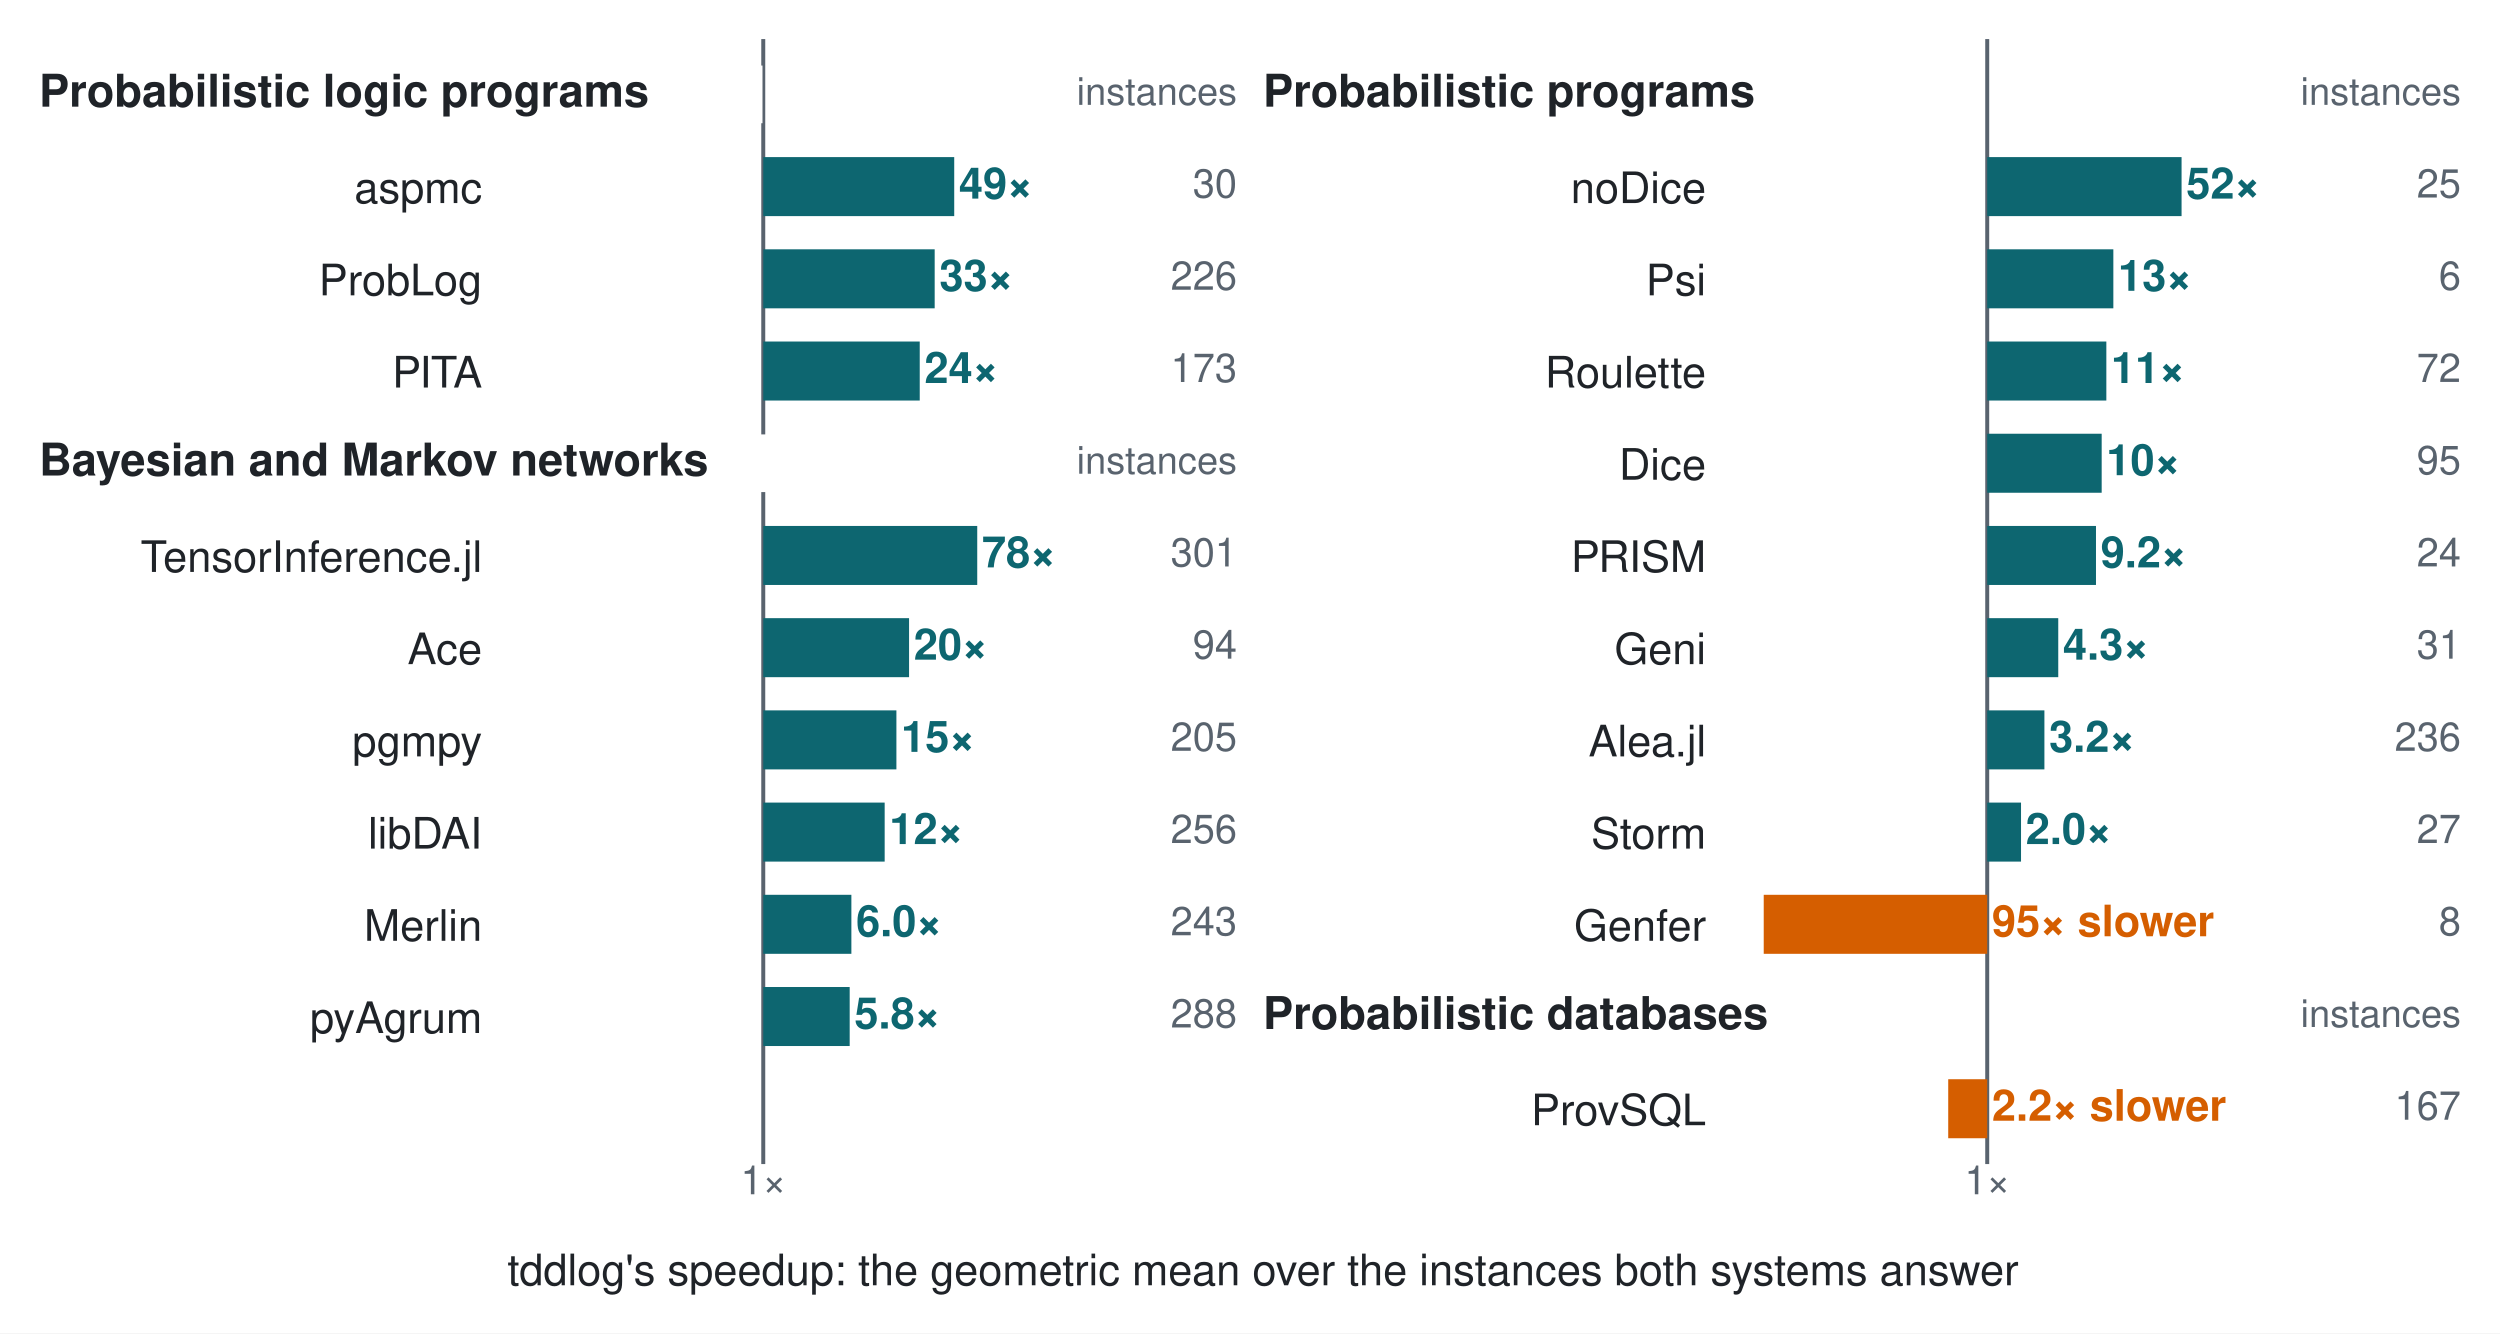
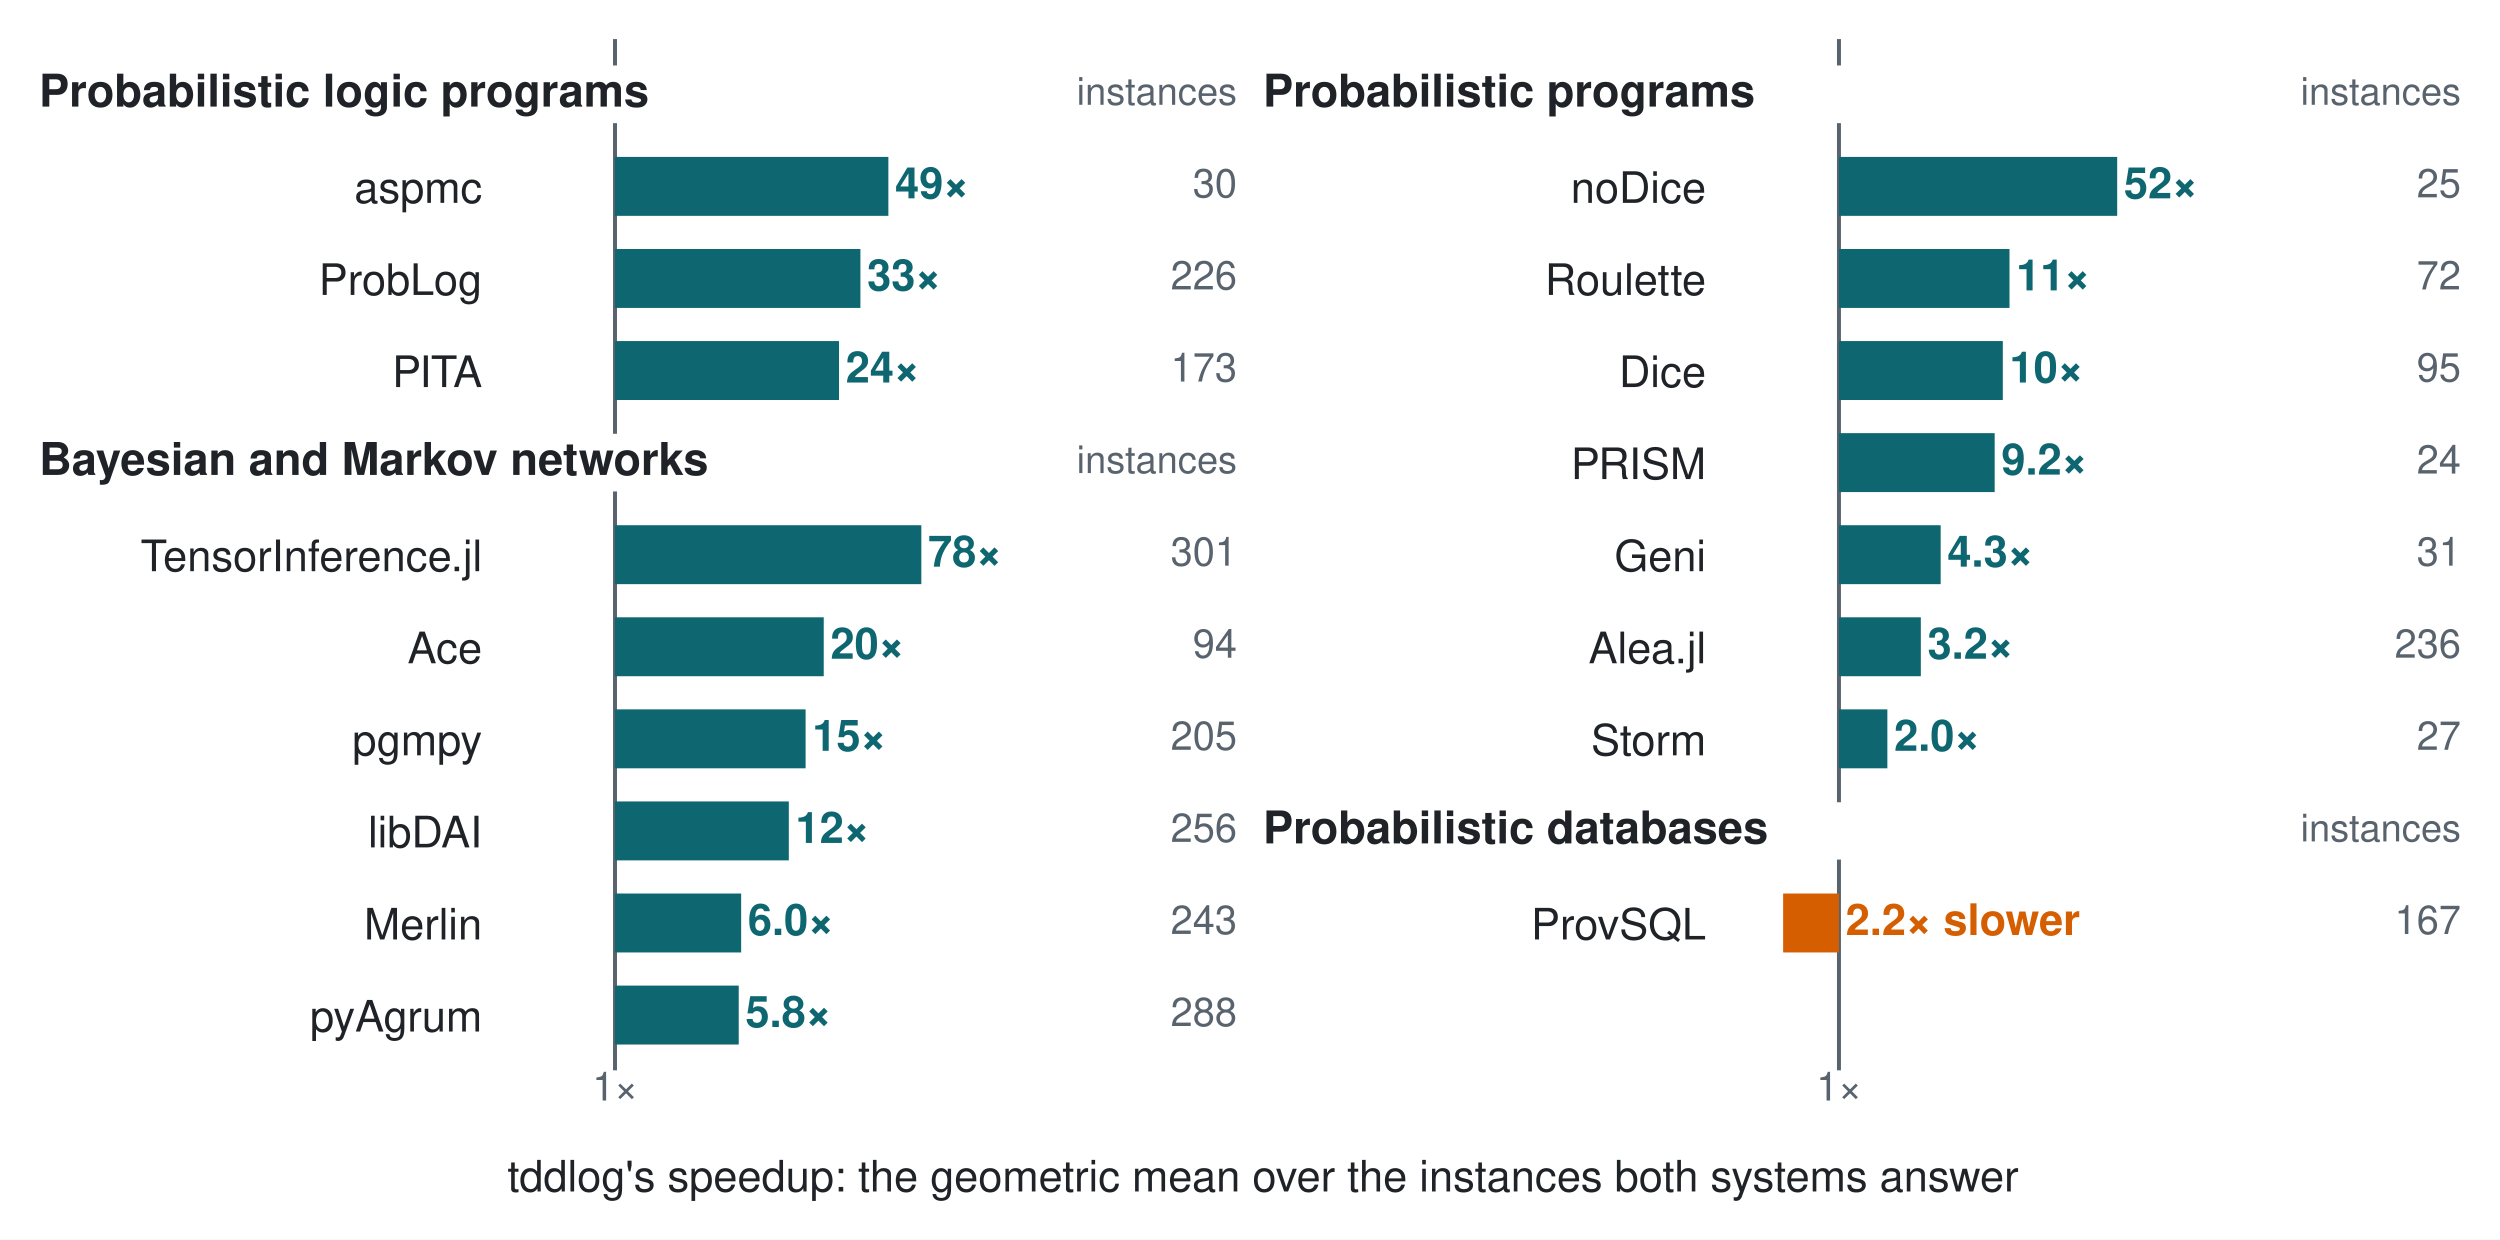
- <svg xmlns="http://www.w3.org/2000/svg" width="691.2pt" height="368.64pt" viewBox="0 0 691.2 368.64" version="1.1">
+ <svg xmlns="http://www.w3.org/2000/svg" width="691.2pt" height="342.72pt" viewBox="0 0 691.2 342.72" version="1.1">
  <defs>
    <style type="text/css">*{stroke-linejoin: round; stroke-linecap: butt}</style>
  </defs>
  <g id="figure_1">
    <g id="patch_1">
-       <path d="M -0 368.64  L 691.2 368.64  L 691.2 0  L -0 0  z " style="fill: #ffffff" />
+       <path d="M -0 342.72  L 691.2 342.72  L 691.2 0  L -0 0  z " style="fill: #ffffff" />
    </g>
    <g id="axes_1">
      <g id="patch_2">
-         <path d="M 136.8 321.84  L 306 321.84  L 306 10.8  L 136.8 10.8  z " style="fill: #ffffff" />
+         <path d="M 136.8 295.92  L 306 295.92  L 306 10.8  L 136.8 10.8  z " style="fill: #ffffff" />
      </g>
      <g id="matplotlib.axis_1" />
      <g id="matplotlib.axis_2">
        <g id="ytick_1">
          <g id="line2d_1" />
          <g id="text_1">
-             <text style="fill: #1f2328; font: 12px -apple-system, BlinkMacSystemFont, 'Segoe UI', Helvetica, Arial, sans-serif; text-anchor: end" x="133.3" y="56.151" transform="rotate(-0, 133.3, 56.15119)">aspmc</text>
+             <text style="fill: #1f2328; font: 12px -apple-system, BlinkMacSystemFont, 'Segoe UI', Helvetica, Arial, sans-serif; text-anchor: end" x="133.3" y="56.09" transform="rotate(-0, 133.3, 56.09049)">aspmc</text>
          </g>
        </g>
        <g id="ytick_2">
          <g id="line2d_2" />
          <g id="text_2">
-             <text style="fill: #1f2328; font: 12px -apple-system, BlinkMacSystemFont, 'Segoe UI', Helvetica, Arial, sans-serif; text-anchor: end" x="133.3" y="81.646" transform="rotate(-0, 133.3, 81.64628)">ProbLog</text>
+             <text style="fill: #1f2328; font: 12px -apple-system, BlinkMacSystemFont, 'Segoe UI', Helvetica, Arial, sans-serif; text-anchor: end" x="133.3" y="81.548" transform="rotate(-0, 133.3, 81.54763)">ProbLog</text>
          </g>
        </g>
        <g id="ytick_3">
          <g id="line2d_3" />
          <g id="text_3">
-             <text style="fill: #1f2328; font: 12px -apple-system, BlinkMacSystemFont, 'Segoe UI', Helvetica, Arial, sans-serif; text-anchor: end" x="133.3" y="107.141" transform="rotate(-0, 133.3, 107.1414)">PITA</text>
+             <text style="fill: #1f2328; font: 12px -apple-system, BlinkMacSystemFont, 'Segoe UI', Helvetica, Arial, sans-serif; text-anchor: end" x="133.3" y="107.005" transform="rotate(-0, 133.3, 107.0048)">PITA</text>
          </g>
        </g>
        <g id="ytick_4">
          <g id="line2d_4" />
          <g id="text_4">
-             <text style="fill: #1f2328; font: 12px -apple-system, BlinkMacSystemFont, 'Segoe UI', Helvetica, Arial, sans-serif; text-anchor: end" x="133.3" y="158.132" transform="rotate(-0, 133.3, 158.1315)">TensorInference.jl</text>
+             <text style="fill: #1f2328; font: 12px -apple-system, BlinkMacSystemFont, 'Segoe UI', Helvetica, Arial, sans-serif; text-anchor: end" x="133.3" y="157.919" transform="rotate(-0, 133.3, 157.9191)">TensorInference.jl</text>
          </g>
        </g>
        <g id="ytick_5">
          <g id="line2d_5" />
          <g id="text_5">
-             <text style="fill: #1f2328; font: 12px -apple-system, BlinkMacSystemFont, 'Segoe UI', Helvetica, Arial, sans-serif; text-anchor: end" x="133.3" y="183.627" transform="rotate(-0, 133.3, 183.6266)">Ace</text>
+             <text style="fill: #1f2328; font: 12px -apple-system, BlinkMacSystemFont, 'Segoe UI', Helvetica, Arial, sans-serif; text-anchor: end" x="133.3" y="183.376" transform="rotate(-0, 133.3, 183.3762)">Ace</text>
          </g>
        </g>
        <g id="ytick_6">
          <g id="line2d_6" />
          <g id="text_6">
-             <text style="fill: #1f2328; font: 12px -apple-system, BlinkMacSystemFont, 'Segoe UI', Helvetica, Arial, sans-serif; text-anchor: end" x="133.3" y="209.122" transform="rotate(-0, 133.3, 209.1217)">pgmpy</text>
+             <text style="fill: #1f2328; font: 12px -apple-system, BlinkMacSystemFont, 'Segoe UI', Helvetica, Arial, sans-serif; text-anchor: end" x="133.3" y="208.833" transform="rotate(-0, 133.3, 208.8333)">pgmpy</text>
          </g>
        </g>
        <g id="ytick_7">
          <g id="line2d_7" />
          <g id="text_7">
-             <text style="fill: #1f2328; font: 12px -apple-system, BlinkMacSystemFont, 'Segoe UI', Helvetica, Arial, sans-serif; text-anchor: end" x="133.3" y="234.617" transform="rotate(-0, 133.3, 234.6168)">libDAI</text>
+             <text style="fill: #1f2328; font: 12px -apple-system, BlinkMacSystemFont, 'Segoe UI', Helvetica, Arial, sans-serif; text-anchor: end" x="133.3" y="234.29" transform="rotate(-0, 133.3, 234.2905)">libDAI</text>
          </g>
        </g>
        <g id="ytick_8">
          <g id="line2d_8" />
          <g id="text_8">
-             <text style="fill: #1f2328; font: 12px -apple-system, BlinkMacSystemFont, 'Segoe UI', Helvetica, Arial, sans-serif; text-anchor: end" x="133.3" y="260.112" transform="rotate(-0, 133.3, 260.1118)">Merlin</text>
+             <text style="fill: #1f2328; font: 12px -apple-system, BlinkMacSystemFont, 'Segoe UI', Helvetica, Arial, sans-serif; text-anchor: end" x="133.3" y="259.748" transform="rotate(-0, 133.3, 259.7476)">Merlin</text>
          </g>
        </g>
        <g id="ytick_9">
          <g id="line2d_9" />
          <g id="text_9">
-             <text style="fill: #1f2328; font: 12px -apple-system, BlinkMacSystemFont, 'Segoe UI', Helvetica, Arial, sans-serif; text-anchor: end" x="133.3" y="285.607" transform="rotate(-0, 133.3, 285.6069)">pyAgrum</text>
+             <text style="fill: #1f2328; font: 12px -apple-system, BlinkMacSystemFont, 'Segoe UI', Helvetica, Arial, sans-serif; text-anchor: end" x="133.3" y="285.205" transform="rotate(-0, 133.3, 285.2048)">pyAgrum</text>
          </g>
        </g>
      </g>
      <g id="line2d_10">
-         <path d="M 211.026 321.84  L 211.026 10.8  " clip-path="url(#p589ade91d3)" style="fill: none; stroke: #59636e; stroke-width: 1.1; stroke-linecap: square" />
+         <path d="M 170.035 295.92  L 170.035 10.8  " clip-path="url(#p94f32d01e8)" style="fill: none; stroke: #59636e; stroke-width: 1.1; stroke-linecap: square" />
      </g>
      <g id="text_10">
-         <text style="fill: #59636e; font: 10.5px -apple-system, BlinkMacSystemFont, 'Segoe UI', Helvetica, Arial, sans-serif; text-anchor: end" x="342" y="28.994" transform="rotate(-0, 342, 28.99439)">instances</text>
+         <text style="fill: #59636e; font: 10.5px -apple-system, BlinkMacSystemFont, 'Segoe UI', Helvetica, Arial, sans-serif; text-anchor: end" x="342" y="28.972" transform="rotate(-0, 342, 28.97163)">instances</text>
      </g>
      <g id="patch_3">
-         <path d="M 211.026 59.751  L 263.822 59.751  L 263.822 43.434  L 211.026 43.434  z " clip-path="url(#p589ade91d3)" style="fill: #0d6670" />
+         <path d="M 170.035 59.678  L 245.618 59.678  L 245.618 43.385  L 170.035 43.385  z " clip-path="url(#p94f32d01e8)" style="fill: #0d6670" />
      </g>
      <g id="text_11">
-         <text style="fill: #59636e; font: 11px -apple-system, BlinkMacSystemFont, 'Segoe UI', Helvetica, Arial, sans-serif; text-anchor: end" x="342" y="54.627" transform="rotate(-0, 342, 54.62744)">30</text>
+         <text style="fill: #59636e; font: 11px -apple-system, BlinkMacSystemFont, 'Segoe UI', Helvetica, Arial, sans-serif; text-anchor: end" x="342" y="54.567" transform="rotate(-0, 342, 54.56674)">30</text>
      </g>
      <g id="patch_4">
-         <path d="M 211.026 85.246  L 258.42 85.246  L 258.42 68.929  L 211.026 68.929  z " clip-path="url(#p589ade91d3)" style="fill: #0d6670" />
+         <path d="M 170.035 85.135  L 237.885 85.135  L 237.885 68.842  L 170.035 68.842  z " clip-path="url(#p94f32d01e8)" style="fill: #0d6670" />
      </g>
      <g id="text_12">
-         <text style="fill: #59636e; font: 11px -apple-system, BlinkMacSystemFont, 'Segoe UI', Helvetica, Arial, sans-serif; text-anchor: end" x="342" y="80.123" transform="rotate(-0, 342, 80.12253)">226</text>
+         <text style="fill: #59636e; font: 11px -apple-system, BlinkMacSystemFont, 'Segoe UI', Helvetica, Arial, sans-serif; text-anchor: end" x="342" y="80.024" transform="rotate(-0, 342, 80.02388)">226</text>
      </g>
      <g id="patch_5">
-         <path d="M 211.026 110.741  L 254.288 110.741  L 254.288 94.424  L 211.026 94.424  z " clip-path="url(#p589ade91d3)" style="fill: #0d6670" />
+         <path d="M 170.035 110.592  L 231.969 110.592  L 231.969 94.299  L 170.035 94.299  z " clip-path="url(#p94f32d01e8)" style="fill: #0d6670" />
      </g>
      <g id="text_13">
-         <text style="fill: #59636e; font: 11px -apple-system, BlinkMacSystemFont, 'Segoe UI', Helvetica, Arial, sans-serif; text-anchor: end" x="342" y="105.618" transform="rotate(-0, 342, 105.6176)">173</text>
+         <text style="fill: #59636e; font: 11px -apple-system, BlinkMacSystemFont, 'Segoe UI', Helvetica, Arial, sans-serif; text-anchor: end" x="342" y="105.481" transform="rotate(-0, 342, 105.481)">173</text>
      </g>
      <g id="text_14">
-         <text style="fill: #59636e; font: 10.5px -apple-system, BlinkMacSystemFont, 'Segoe UI', Helvetica, Arial, sans-serif; text-anchor: end" x="342" y="130.975" transform="rotate(-0, 342, 130.9747)">instances</text>
+         <text style="fill: #59636e; font: 10.5px -apple-system, BlinkMacSystemFont, 'Segoe UI', Helvetica, Arial, sans-serif; text-anchor: end" x="342" y="130.8" transform="rotate(-0, 342, 130.8002)">instances</text>
      </g>
      <g id="patch_6">
-         <path d="M 211.026 161.731  L 270.186 161.731  L 270.186 145.414  L 211.026 145.414  z " clip-path="url(#p589ade91d3)" style="fill: #0d6670" />
+         <path d="M 170.035 161.506  L 254.729 161.506  L 254.729 145.214  L 170.035 145.214  z " clip-path="url(#p94f32d01e8)" style="fill: #0d6670" />
      </g>
      <g id="text_15">
-         <text style="fill: #59636e; font: 11px -apple-system, BlinkMacSystemFont, 'Segoe UI', Helvetica, Arial, sans-serif; text-anchor: end" x="342" y="156.608" transform="rotate(-0, 342, 156.6078)">301</text>
+         <text style="fill: #59636e; font: 11px -apple-system, BlinkMacSystemFont, 'Segoe UI', Helvetica, Arial, sans-serif; text-anchor: end" x="342" y="156.395" transform="rotate(-0, 342, 156.3953)">301</text>
      </g>
      <g id="patch_7">
-         <path d="M 211.026 187.226  L 251.339 187.226  L 251.339 170.909  L 211.026 170.909  z " clip-path="url(#p589ade91d3)" style="fill: #0d6670" />
+         <path d="M 170.035 186.963  L 227.747 186.963  L 227.747 170.671  L 170.035 170.671  z " clip-path="url(#p94f32d01e8)" style="fill: #0d6670" />
      </g>
      <g id="text_16">
-         <text style="fill: #59636e; font: 11px -apple-system, BlinkMacSystemFont, 'Segoe UI', Helvetica, Arial, sans-serif; text-anchor: end" x="342" y="182.103" transform="rotate(-0, 342, 182.1029)">94</text>
+         <text style="fill: #59636e; font: 11px -apple-system, BlinkMacSystemFont, 'Segoe UI', Helvetica, Arial, sans-serif; text-anchor: end" x="342" y="181.852" transform="rotate(-0, 342, 181.8525)">94</text>
      </g>
      <g id="patch_8">
-         <path d="M 211.026 212.721  L 247.837 212.721  L 247.837 196.404  L 211.026 196.404  z " clip-path="url(#p589ade91d3)" style="fill: #0d6670" />
+         <path d="M 170.035 212.421  L 222.734 212.421  L 222.734 196.128  L 170.035 196.128  z " clip-path="url(#p94f32d01e8)" style="fill: #0d6670" />
      </g>
      <g id="text_17">
-         <text style="fill: #59636e; font: 11px -apple-system, BlinkMacSystemFont, 'Segoe UI', Helvetica, Arial, sans-serif; text-anchor: end" x="342" y="207.598" transform="rotate(-0, 342, 207.5979)">205</text>
+         <text style="fill: #59636e; font: 11px -apple-system, BlinkMacSystemFont, 'Segoe UI', Helvetica, Arial, sans-serif; text-anchor: end" x="342" y="207.31" transform="rotate(-0, 342, 207.3096)">205</text>
      </g>
      <g id="patch_9">
-         <path d="M 211.026 238.216  L 244.593 238.216  L 244.593 221.899  L 211.026 221.899  z " clip-path="url(#p589ade91d3)" style="fill: #0d6670" />
+         <path d="M 170.035 237.878  L 218.09 237.878  L 218.09 221.585  L 170.035 221.585  z " clip-path="url(#p94f32d01e8)" style="fill: #0d6670" />
      </g>
      <g id="text_18">
-         <text style="fill: #59636e; font: 11px -apple-system, BlinkMacSystemFont, 'Segoe UI', Helvetica, Arial, sans-serif; text-anchor: end" x="342" y="233.093" transform="rotate(-0, 342, 233.093)">256</text>
+         <text style="fill: #59636e; font: 11px -apple-system, BlinkMacSystemFont, 'Segoe UI', Helvetica, Arial, sans-serif; text-anchor: end" x="342" y="232.767" transform="rotate(-0, 342, 232.7667)">256</text>
      </g>
      <g id="patch_10">
-         <path d="M 211.026 263.711  L 235.389 263.711  L 235.389 247.394  L 211.026 247.394  z " clip-path="url(#p589ade91d3)" style="fill: #0d6670" />
+         <path d="M 170.035 263.335  L 204.914 263.335  L 204.914 247.042  L 170.035 247.042  z " clip-path="url(#p94f32d01e8)" style="fill: #0d6670" />
      </g>
      <g id="text_19">
-         <text style="fill: #59636e; font: 11px -apple-system, BlinkMacSystemFont, 'Segoe UI', Helvetica, Arial, sans-serif; text-anchor: end" x="342" y="258.588" transform="rotate(-0, 342, 258.5881)">243</text>
+         <text style="fill: #59636e; font: 11px -apple-system, BlinkMacSystemFont, 'Segoe UI', Helvetica, Arial, sans-serif; text-anchor: end" x="342" y="258.224" transform="rotate(-0, 342, 258.2239)">243</text>
      </g>
      <g id="patch_11">
-         <path d="M 211.026 289.206  L 234.921 289.206  L 234.921 272.889  L 211.026 272.889  z " clip-path="url(#p589ade91d3)" style="fill: #0d6670" />
+         <path d="M 170.035 288.792  L 204.244 288.792  L 204.244 272.499  L 170.035 272.499  z " clip-path="url(#p94f32d01e8)" style="fill: #0d6670" />
      </g>
      <g id="text_20">
-         <text style="fill: #59636e; font: 11px -apple-system, BlinkMacSystemFont, 'Segoe UI', Helvetica, Arial, sans-serif; text-anchor: end" x="342" y="284.083" transform="rotate(-0, 342, 284.0832)">288</text>
+         <text style="fill: #59636e; font: 11px -apple-system, BlinkMacSystemFont, 'Segoe UI', Helvetica, Arial, sans-serif; text-anchor: end" x="342" y="283.681" transform="rotate(-0, 342, 283.681)">288</text>
      </g>
      <g id="text_21">
-         <text style="fill: #59636e; font: 11px -apple-system, BlinkMacSystemFont, 'Segoe UI', Helvetica, Arial, sans-serif; text-anchor: middle" x="211.026" y="330.198" transform="rotate(-0, 211.0257, 330.1983)">1×</text>
+         <text style="fill: #59636e; font: 11px -apple-system, BlinkMacSystemFont, 'Segoe UI', Helvetica, Arial, sans-serif; text-anchor: middle" x="170.035" y="304.278" transform="rotate(-0, 170.0354, 304.2783)">1×</text>
      </g>
      <g id="text_22">
        <g id="patch_12">
-           <path d="M 8.925 34.07  L 210.814 34.07  L 210.814 18.124  L 8.925 18.124  z " style="fill: #ffffff" />
-         </g>
-         <text style="fill: #1f2328; font: 700 12.5px -apple-system, BlinkMacSystemFont, 'Segoe UI', Helvetica, Arial, sans-serif; text-anchor: start" x="10.8" y="29.497" transform="rotate(-0, 10.8, 29.49744)">Probabilistic logic programs</text>
+           <path d="M 8.925 34.047  L 210.814 34.047  L 210.814 18.102  L 8.925 18.102  z " style="fill: #ffffff" />
+         </g>
+         <text style="fill: #1f2328; font: 700 12.5px -apple-system, BlinkMacSystemFont, 'Segoe UI', Helvetica, Arial, sans-serif; text-anchor: start" x="10.8" y="29.475" transform="rotate(-0, 10.8, 29.47468)">Probabilistic logic programs</text>
      </g>
      <g id="text_23">
-         <text style="fill: #0d6670; font: 700 12px -apple-system, BlinkMacSystemFont, 'Segoe UI', Helvetica, Arial, sans-serif; text-anchor: start" x="265.115" y="54.903" transform="rotate(-0, 265.1154, 54.90338)">49×</text>
+         <text style="fill: #0d6670; font: 700 12px -apple-system, BlinkMacSystemFont, 'Segoe UI', Helvetica, Arial, sans-serif; text-anchor: start" x="247.47" y="54.843" transform="rotate(-0, 247.4698, 54.84268)">49×</text>
      </g>
      <g id="text_24">
-         <text style="fill: #0d6670; font: 700 12px -apple-system, BlinkMacSystemFont, 'Segoe UI', Helvetica, Arial, sans-serif; text-anchor: start" x="259.714" y="80.398" transform="rotate(-0, 259.7138, 80.39846)">33×</text>
+         <text style="fill: #0d6670; font: 700 12px -apple-system, BlinkMacSystemFont, 'Segoe UI', Helvetica, Arial, sans-serif; text-anchor: start" x="239.737" y="80.3" transform="rotate(-0, 239.7369, 80.29982)">33×</text>
      </g>
      <g id="text_25">
-         <text style="fill: #0d6670; font: 700 12px -apple-system, BlinkMacSystemFont, 'Segoe UI', Helvetica, Arial, sans-serif; text-anchor: start" x="255.581" y="105.894" transform="rotate(-0, 255.5813, 105.8935)">24×</text>
+         <text style="fill: #0d6670; font: 700 12px -apple-system, BlinkMacSystemFont, 'Segoe UI', Helvetica, Arial, sans-serif; text-anchor: start" x="233.821" y="105.757" transform="rotate(-0, 233.8209, 105.757)">24×</text>
      </g>
      <g id="text_26">
        <g id="patch_13">
-           <path d="M 8.925 136.05  L 232.433 136.05  L 232.433 120.105  L 8.925 120.105  z " style="fill: #ffffff" />
-         </g>
-         <text style="fill: #1f2328; font: 700 12.5px -apple-system, BlinkMacSystemFont, 'Segoe UI', Helvetica, Arial, sans-serif; text-anchor: start" x="10.8" y="131.478" transform="rotate(-0, 10.8, 131.4778)">Bayesian and Markov networks</text>
+           <path d="M 8.925 135.876  L 232.433 135.876  L 232.433 119.93  L 8.925 119.93  z " style="fill: #ffffff" />
+         </g>
+         <text style="fill: #1f2328; font: 700 12.5px -apple-system, BlinkMacSystemFont, 'Segoe UI', Helvetica, Arial, sans-serif; text-anchor: start" x="10.8" y="131.303" transform="rotate(-0, 10.8, 131.3032)">Bayesian and Markov networks</text>
      </g>
      <g id="text_27">
-         <text style="fill: #0d6670; font: 700 12px -apple-system, BlinkMacSystemFont, 'Segoe UI', Helvetica, Arial, sans-serif; text-anchor: start" x="271.479" y="156.884" transform="rotate(-0, 271.4792, 156.8837)">78×</text>
+         <text style="fill: #0d6670; font: 700 12px -apple-system, BlinkMacSystemFont, 'Segoe UI', Helvetica, Arial, sans-serif; text-anchor: start" x="256.58" y="156.671" transform="rotate(-0, 256.5803, 156.6712)">78×</text>
      </g>
      <g id="text_28">
-         <text style="fill: #0d6670; font: 700 12px -apple-system, BlinkMacSystemFont, 'Segoe UI', Helvetica, Arial, sans-serif; text-anchor: start" x="252.632" y="182.379" transform="rotate(-0, 252.6322, 182.3788)">20×</text>
+         <text style="fill: #0d6670; font: 700 12px -apple-system, BlinkMacSystemFont, 'Segoe UI', Helvetica, Arial, sans-serif; text-anchor: start" x="229.599" y="182.128" transform="rotate(-0, 229.599, 182.1284)">20×</text>
      </g>
      <g id="text_29">
-         <text style="fill: #0d6670; font: 700 12px -apple-system, BlinkMacSystemFont, 'Segoe UI', Helvetica, Arial, sans-serif; text-anchor: start" x="249.13" y="207.874" transform="rotate(-0, 249.13, 207.8739)">15×</text>
+         <text style="fill: #0d6670; font: 700 12px -apple-system, BlinkMacSystemFont, 'Segoe UI', Helvetica, Arial, sans-serif; text-anchor: start" x="224.585" y="207.586" transform="rotate(-0, 224.5852, 207.5855)">15×</text>
      </g>
      <g id="text_30">
-         <text style="fill: #0d6670; font: 700 12px -apple-system, BlinkMacSystemFont, 'Segoe UI', Helvetica, Arial, sans-serif; text-anchor: start" x="245.886" y="233.369" transform="rotate(-0, 245.8864, 233.369)">12×</text>
+         <text style="fill: #0d6670; font: 700 12px -apple-system, BlinkMacSystemFont, 'Segoe UI', Helvetica, Arial, sans-serif; text-anchor: start" x="219.942" y="233.043" transform="rotate(-0, 219.9418, 233.0427)">12×</text>
      </g>
      <g id="text_31">
-         <text style="fill: #0d6670; font: 700 12px -apple-system, BlinkMacSystemFont, 'Segoe UI', Helvetica, Arial, sans-serif; text-anchor: start" x="236.683" y="258.864" transform="rotate(-0, 236.6827, 258.864)">6.0×</text>
+         <text style="fill: #0d6670; font: 700 12px -apple-system, BlinkMacSystemFont, 'Segoe UI', Helvetica, Arial, sans-serif; text-anchor: start" x="206.766" y="258.5" transform="rotate(-0, 206.7657, 258.4998)">6.0×</text>
      </g>
      <g id="text_32">
-         <text style="fill: #0d6670; font: 700 12px -apple-system, BlinkMacSystemFont, 'Segoe UI', Helvetica, Arial, sans-serif; text-anchor: start" x="236.215" y="284.359" transform="rotate(-0, 236.2149, 284.3591)">5.8×</text>
+         <text style="fill: #0d6670; font: 700 12px -apple-system, BlinkMacSystemFont, 'Segoe UI', Helvetica, Arial, sans-serif; text-anchor: start" x="206.096" y="283.957" transform="rotate(-0, 206.0961, 283.957)">5.8×</text>
      </g>
    </g>
    <g id="axes_2">
      <g id="patch_14">
-         <path d="M 475.2 321.84  L 644.4 321.84  L 644.4 10.8  L 475.2 10.8  z " style="fill: #ffffff" />
+         <path d="M 475.2 295.92  L 644.4 295.92  L 644.4 10.8  L 475.2 10.8  z " style="fill: #ffffff" />
      </g>
      <g id="matplotlib.axis_3" />
      <g id="matplotlib.axis_4">
        <g id="ytick_10">
          <g id="line2d_11" />
          <g id="text_33">
-             <text style="fill: #1f2328; font: 12px -apple-system, BlinkMacSystemFont, 'Segoe UI', Helvetica, Arial, sans-serif; text-anchor: end" x="471.7" y="56.151" transform="rotate(-0, 471.7, 56.15119)">noDice</text>
+             <text style="fill: #1f2328; font: 12px -apple-system, BlinkMacSystemFont, 'Segoe UI', Helvetica, Arial, sans-serif; text-anchor: end" x="471.7" y="56.09" transform="rotate(-0, 471.7, 56.09049)">noDice</text>
          </g>
        </g>
        <g id="ytick_11">
          <g id="line2d_12" />
          <g id="text_34">
-             <text style="fill: #1f2328; font: 12px -apple-system, BlinkMacSystemFont, 'Segoe UI', Helvetica, Arial, sans-serif; text-anchor: end" x="471.7" y="81.646" transform="rotate(-0, 471.7, 81.64628)">Psi</text>
+             <text style="fill: #1f2328; font: 12px -apple-system, BlinkMacSystemFont, 'Segoe UI', Helvetica, Arial, sans-serif; text-anchor: end" x="471.7" y="81.548" transform="rotate(-0, 471.7, 81.54763)">Roulette</text>
          </g>
        </g>
        <g id="ytick_12">
          <g id="line2d_13" />
          <g id="text_35">
-             <text style="fill: #1f2328; font: 12px -apple-system, BlinkMacSystemFont, 'Segoe UI', Helvetica, Arial, sans-serif; text-anchor: end" x="471.7" y="107.141" transform="rotate(-0, 471.7, 107.1414)">Roulette</text>
+             <text style="fill: #1f2328; font: 12px -apple-system, BlinkMacSystemFont, 'Segoe UI', Helvetica, Arial, sans-serif; text-anchor: end" x="471.7" y="107.005" transform="rotate(-0, 471.7, 107.0048)">Dice</text>
          </g>
        </g>
        <g id="ytick_13">
          <g id="line2d_14" />
          <g id="text_36">
-             <text style="fill: #1f2328; font: 12px -apple-system, BlinkMacSystemFont, 'Segoe UI', Helvetica, Arial, sans-serif; text-anchor: end" x="471.7" y="132.636" transform="rotate(-0, 471.7, 132.6364)">Dice</text>
+             <text style="fill: #1f2328; font: 12px -apple-system, BlinkMacSystemFont, 'Segoe UI', Helvetica, Arial, sans-serif; text-anchor: end" x="471.7" y="132.462" transform="rotate(-0, 471.7, 132.4619)">PRISM</text>
          </g>
        </g>
        <g id="ytick_14">
          <g id="line2d_15" />
          <g id="text_37">
-             <text style="fill: #1f2328; font: 12px -apple-system, BlinkMacSystemFont, 'Segoe UI', Helvetica, Arial, sans-serif; text-anchor: end" x="471.7" y="158.132" transform="rotate(-0, 471.7, 158.1315)">PRISM</text>
+             <text style="fill: #1f2328; font: 12px -apple-system, BlinkMacSystemFont, 'Segoe UI', Helvetica, Arial, sans-serif; text-anchor: end" x="471.7" y="157.919" transform="rotate(-0, 471.7, 157.9191)">Geni</text>
          </g>
        </g>
        <g id="ytick_15">
          <g id="line2d_16" />
          <g id="text_38">
-             <text style="fill: #1f2328; font: 12px -apple-system, BlinkMacSystemFont, 'Segoe UI', Helvetica, Arial, sans-serif; text-anchor: end" x="471.7" y="183.627" transform="rotate(-0, 471.7, 183.6266)">Geni</text>
+             <text style="fill: #1f2328; font: 12px -apple-system, BlinkMacSystemFont, 'Segoe UI', Helvetica, Arial, sans-serif; text-anchor: end" x="471.7" y="183.376" transform="rotate(-0, 471.7, 183.3762)">Alea.jl</text>
          </g>
        </g>
        <g id="ytick_16">
          <g id="line2d_17" />
          <g id="text_39">
-             <text style="fill: #1f2328; font: 12px -apple-system, BlinkMacSystemFont, 'Segoe UI', Helvetica, Arial, sans-serif; text-anchor: end" x="471.7" y="209.122" transform="rotate(-0, 471.7, 209.1217)">Alea.jl</text>
+             <text style="fill: #1f2328; font: 12px -apple-system, BlinkMacSystemFont, 'Segoe UI', Helvetica, Arial, sans-serif; text-anchor: end" x="471.7" y="208.833" transform="rotate(-0, 471.7, 208.8333)">Storm</text>
          </g>
        </g>
        <g id="ytick_17">
          <g id="line2d_18" />
          <g id="text_40">
-             <text style="fill: #1f2328; font: 12px -apple-system, BlinkMacSystemFont, 'Segoe UI', Helvetica, Arial, sans-serif; text-anchor: end" x="471.7" y="234.617" transform="rotate(-0, 471.7, 234.6168)">Storm</text>
-           </g>
-         </g>
-         <g id="ytick_18">
-           <g id="line2d_19" />
-           <g id="text_41">
-             <text style="fill: #1f2328; font: 12px -apple-system, BlinkMacSystemFont, 'Segoe UI', Helvetica, Arial, sans-serif; text-anchor: end" x="471.7" y="260.112" transform="rotate(-0, 471.7, 260.1118)">Genfer</text>
-           </g>
-         </g>
-         <g id="ytick_19">
-           <g id="line2d_20" />
-           <g id="text_42">
-             <text style="fill: #1f2328; font: 12px -apple-system, BlinkMacSystemFont, 'Segoe UI', Helvetica, Arial, sans-serif; text-anchor: end" x="471.7" y="311.102" transform="rotate(-0, 471.7, 311.102)">ProvSQL</text>
-           </g>
-         </g>
-       </g>
-       <g id="line2d_21">
-         <path d="M 549.426 321.84  L 549.426 10.8  " clip-path="url(#pd489d95a9a)" style="fill: none; stroke: #59636e; stroke-width: 1.1; stroke-linecap: square" />
+             <text style="fill: #1f2328; font: 12px -apple-system, BlinkMacSystemFont, 'Segoe UI', Helvetica, Arial, sans-serif; text-anchor: end" x="471.7" y="259.748" transform="rotate(-0, 471.7, 259.7476)">ProvSQL</text>
+           </g>
+         </g>
+       </g>
+       <g id="line2d_19">
+         <path d="M 508.435 295.92  L 508.435 10.8  " clip-path="url(#p4da2042174)" style="fill: none; stroke: #59636e; stroke-width: 1.1; stroke-linecap: square" />
+       </g>
+       <g id="text_41">
+         <text style="fill: #59636e; font: 10.5px -apple-system, BlinkMacSystemFont, 'Segoe UI', Helvetica, Arial, sans-serif; text-anchor: end" x="680.4" y="28.972" transform="rotate(-0, 680.4, 28.97163)">instances</text>
+       </g>
+       <g id="patch_15">
+         <path d="M 508.435 59.678  L 585.359 59.678  L 585.359 43.385  L 508.435 43.385  z " clip-path="url(#p4da2042174)" style="fill: #0d6670" />
+       </g>
+       <g id="text_42">
+         <text style="fill: #59636e; font: 11px -apple-system, BlinkMacSystemFont, 'Segoe UI', Helvetica, Arial, sans-serif; text-anchor: end" x="680.4" y="54.567" transform="rotate(-0, 680.4, 54.56674)">25</text>
+       </g>
+       <g id="patch_16">
+         <path d="M 508.435 85.135  L 555.587 85.135  L 555.587 68.842  L 508.435 68.842  z " clip-path="url(#p4da2042174)" style="fill: #0d6670" />
      </g>
      <g id="text_43">
-         <text style="fill: #59636e; font: 10.5px -apple-system, BlinkMacSystemFont, 'Segoe UI', Helvetica, Arial, sans-serif; text-anchor: end" x="680.4" y="28.994" transform="rotate(-0, 680.4, 28.99439)">instances</text>
-       </g>
-       <g id="patch_15">
-         <path d="M 549.426 59.751  L 603.159 59.751  L 603.159 43.434  L 549.426 43.434  z " clip-path="url(#pd489d95a9a)" style="fill: #0d6670" />
+         <text style="fill: #59636e; font: 11px -apple-system, BlinkMacSystemFont, 'Segoe UI', Helvetica, Arial, sans-serif; text-anchor: end" x="680.4" y="80.024" transform="rotate(-0, 680.4, 80.02388)">72</text>
+       </g>
+       <g id="patch_17">
+         <path d="M 508.435 110.592  L 553.738 110.592  L 553.738 94.299  L 508.435 94.299  z " clip-path="url(#p4da2042174)" style="fill: #0d6670" />
      </g>
      <g id="text_44">
-         <text style="fill: #59636e; font: 11px -apple-system, BlinkMacSystemFont, 'Segoe UI', Helvetica, Arial, sans-serif; text-anchor: end" x="680.4" y="54.627" transform="rotate(-0, 680.4, 54.62744)">25</text>
-       </g>
-       <g id="patch_16">
-         <path d="M 549.426 85.246  L 584.297 85.246  L 584.297 68.929  L 549.426 68.929  z " clip-path="url(#pd489d95a9a)" style="fill: #0d6670" />
+         <text style="fill: #59636e; font: 11px -apple-system, BlinkMacSystemFont, 'Segoe UI', Helvetica, Arial, sans-serif; text-anchor: end" x="680.4" y="105.481" transform="rotate(-0, 680.4, 105.481)">95</text>
+       </g>
+       <g id="patch_18">
+         <path d="M 508.435 136.049  L 551.487 136.049  L 551.487 119.757  L 508.435 119.757  z " clip-path="url(#p4da2042174)" style="fill: #0d6670" />
      </g>
      <g id="text_45">
-         <text style="fill: #59636e; font: 11px -apple-system, BlinkMacSystemFont, 'Segoe UI', Helvetica, Arial, sans-serif; text-anchor: end" x="680.4" y="80.123" transform="rotate(-0, 680.4, 80.12253)">6</text>
-       </g>
-       <g id="patch_17">
-         <path d="M 549.426 110.741  L 582.362 110.741  L 582.362 94.424  L 549.426 94.424  z " clip-path="url(#pd489d95a9a)" style="fill: #0d6670" />
+         <text style="fill: #59636e; font: 11px -apple-system, BlinkMacSystemFont, 'Segoe UI', Helvetica, Arial, sans-serif; text-anchor: end" x="680.4" y="130.938" transform="rotate(-0, 680.4, 130.9382)">24</text>
+       </g>
+       <g id="patch_19">
+         <path d="M 508.435 161.506  L 536.553 161.506  L 536.553 145.214  L 508.435 145.214  z " clip-path="url(#p4da2042174)" style="fill: #0d6670" />
      </g>
      <g id="text_46">
-         <text style="fill: #59636e; font: 11px -apple-system, BlinkMacSystemFont, 'Segoe UI', Helvetica, Arial, sans-serif; text-anchor: end" x="680.4" y="105.618" transform="rotate(-0, 680.4, 105.6176)">72</text>
-       </g>
-       <g id="patch_18">
-         <path d="M 549.426 136.236  L 581.071 136.236  L 581.071 119.919  L 549.426 119.919  z " clip-path="url(#pd489d95a9a)" style="fill: #0d6670" />
+         <text style="fill: #59636e; font: 11px -apple-system, BlinkMacSystemFont, 'Segoe UI', Helvetica, Arial, sans-serif; text-anchor: end" x="680.4" y="156.395" transform="rotate(-0, 680.4, 156.3953)">31</text>
+       </g>
+       <g id="patch_20">
+         <path d="M 508.435 186.963  L 531.07 186.963  L 531.07 170.671  L 508.435 170.671  z " clip-path="url(#p4da2042174)" style="fill: #0d6670" />
      </g>
      <g id="text_47">
-         <text style="fill: #59636e; font: 11px -apple-system, BlinkMacSystemFont, 'Segoe UI', Helvetica, Arial, sans-serif; text-anchor: end" x="680.4" y="131.113" transform="rotate(-0, 680.4, 131.1127)">95</text>
-       </g>
-       <g id="patch_19">
-         <path d="M 549.426 161.731  L 579.498 161.731  L 579.498 145.414  L 549.426 145.414  z " clip-path="url(#pd489d95a9a)" style="fill: #0d6670" />
+         <text style="fill: #59636e; font: 11px -apple-system, BlinkMacSystemFont, 'Segoe UI', Helvetica, Arial, sans-serif; text-anchor: end" x="680.4" y="181.852" transform="rotate(-0, 680.4, 181.8525)">236</text>
+       </g>
+       <g id="patch_21">
+         <path d="M 508.435 212.421  L 521.818 212.421  L 521.818 196.128  L 508.435 196.128  z " clip-path="url(#p4da2042174)" style="fill: #0d6670" />
      </g>
      <g id="text_48">
-         <text style="fill: #59636e; font: 11px -apple-system, BlinkMacSystemFont, 'Segoe UI', Helvetica, Arial, sans-serif; text-anchor: end" x="680.4" y="156.608" transform="rotate(-0, 680.4, 156.6078)">24</text>
-       </g>
-       <g id="patch_20">
-         <path d="M 549.426 187.226  L 569.066 187.226  L 569.066 170.909  L 549.426 170.909  z " clip-path="url(#pd489d95a9a)" style="fill: #0d6670" />
+         <text style="fill: #59636e; font: 11px -apple-system, BlinkMacSystemFont, 'Segoe UI', Helvetica, Arial, sans-serif; text-anchor: end" x="680.4" y="207.31" transform="rotate(-0, 680.4, 207.3096)">27</text>
      </g>
      <g id="text_49">
-         <text style="fill: #59636e; font: 11px -apple-system, BlinkMacSystemFont, 'Segoe UI', Helvetica, Arial, sans-serif; text-anchor: end" x="680.4" y="182.103" transform="rotate(-0, 680.4, 182.1029)">31</text>
-       </g>
-       <g id="patch_21">
-         <path d="M 549.426 212.721  L 565.237 212.721  L 565.237 196.404  L 549.426 196.404  z " clip-path="url(#pd489d95a9a)" style="fill: #0d6670" />
+         <text style="fill: #59636e; font: 10.5px -apple-system, BlinkMacSystemFont, 'Segoe UI', Helvetica, Arial, sans-serif; text-anchor: end" x="680.4" y="232.629" transform="rotate(-0, 680.4, 232.6288)">instances</text>
+       </g>
+       <g id="patch_22">
+         <path d="M 493.002 263.335  L 508.435 263.335  L 508.435 247.042  L 493.002 247.042  z " clip-path="url(#p4da2042174)" style="fill: #d55e00" />
      </g>
      <g id="text_50">
-         <text style="fill: #59636e; font: 11px -apple-system, BlinkMacSystemFont, 'Segoe UI', Helvetica, Arial, sans-serif; text-anchor: end" x="680.4" y="207.598" transform="rotate(-0, 680.4, 207.5979)">236</text>
-       </g>
-       <g id="patch_22">
-         <path d="M 549.426 238.216  L 558.774 238.216  L 558.774 221.899  L 549.426 221.899  z " clip-path="url(#pd489d95a9a)" style="fill: #0d6670" />
+         <text style="fill: #59636e; font: 11px -apple-system, BlinkMacSystemFont, 'Segoe UI', Helvetica, Arial, sans-serif; text-anchor: end" x="680.4" y="258.224" transform="rotate(-0, 680.4, 258.2239)">167</text>
      </g>
      <g id="text_51">
-         <text style="fill: #59636e; font: 11px -apple-system, BlinkMacSystemFont, 'Segoe UI', Helvetica, Arial, sans-serif; text-anchor: end" x="680.4" y="233.093" transform="rotate(-0, 680.4, 233.093)">27</text>
-       </g>
-       <g id="patch_23">
-         <path d="M 487.635 263.711  L 549.426 263.711  L 549.426 247.394  L 487.635 247.394  z " clip-path="url(#pd489d95a9a)" style="fill: #d55e00" />
+         <text style="fill: #59636e; font: 11px -apple-system, BlinkMacSystemFont, 'Segoe UI', Helvetica, Arial, sans-serif; text-anchor: middle" x="508.435" y="304.278" transform="rotate(-0, 508.4354, 304.2783)">1×</text>
      </g>
      <g id="text_52">
-         <text style="fill: #59636e; font: 11px -apple-system, BlinkMacSystemFont, 'Segoe UI', Helvetica, Arial, sans-serif; text-anchor: end" x="680.4" y="258.588" transform="rotate(-0, 680.4, 258.5881)">8</text>
+         <g id="patch_23">
+           <path d="M 347.325 34.047  L 511.346 34.047  L 511.346 18.102  L 347.325 18.102  z " style="fill: #ffffff" />
+         </g>
+         <text style="fill: #1f2328; font: 700 12.5px -apple-system, BlinkMacSystemFont, 'Segoe UI', Helvetica, Arial, sans-serif; text-anchor: start" x="349.2" y="29.475" transform="rotate(-0, 349.2, 29.47468)">Probabilistic programs</text>
      </g>
      <g id="text_53">
-         <text style="fill: #59636e; font: 10.5px -apple-system, BlinkMacSystemFont, 'Segoe UI', Helvetica, Arial, sans-serif; text-anchor: end" x="680.4" y="283.945" transform="rotate(-0, 680.4, 283.9452)">instances</text>
-       </g>
-       <g id="patch_24">
-         <path d="M 538.645 314.701  L 549.426 314.701  L 549.426 298.385  L 538.645 298.385  z " clip-path="url(#pd489d95a9a)" style="fill: #d55e00" />
+         <text style="fill: #0d6670; font: 700 12px -apple-system, BlinkMacSystemFont, 'Segoe UI', Helvetica, Arial, sans-serif; text-anchor: start" x="587.211" y="54.843" transform="rotate(-0, 587.2111, 54.84268)">52×</text>
      </g>
      <g id="text_54">
-         <text style="fill: #59636e; font: 11px -apple-system, BlinkMacSystemFont, 'Segoe UI', Helvetica, Arial, sans-serif; text-anchor: end" x="680.4" y="309.578" transform="rotate(-0, 680.4, 309.5783)">167</text>
+         <text style="fill: #0d6670; font: 700 12px -apple-system, BlinkMacSystemFont, 'Segoe UI', Helvetica, Arial, sans-serif; text-anchor: start" x="557.438" y="80.3" transform="rotate(-0, 557.4383, 80.29982)">11×</text>
      </g>
      <g id="text_55">
-         <text style="fill: #59636e; font: 11px -apple-system, BlinkMacSystemFont, 'Segoe UI', Helvetica, Arial, sans-serif; text-anchor: middle" x="549.426" y="330.198" transform="rotate(-0, 549.4257, 330.1983)">1×</text>
+         <text style="fill: #0d6670; font: 700 12px -apple-system, BlinkMacSystemFont, 'Segoe UI', Helvetica, Arial, sans-serif; text-anchor: start" x="555.59" y="105.757" transform="rotate(-0, 555.5897, 105.757)">10×</text>
      </g>
      <g id="text_56">
-         <g id="patch_25">
-           <path d="M 347.325 34.07  L 511.346 34.07  L 511.346 18.124  L 347.325 18.124  z " style="fill: #ffffff" />
-         </g>
-         <text style="fill: #1f2328; font: 700 12.5px -apple-system, BlinkMacSystemFont, 'Segoe UI', Helvetica, Arial, sans-serif; text-anchor: start" x="349.2" y="29.497" transform="rotate(-0, 349.2, 29.49744)">Probabilistic programs</text>
+         <text style="fill: #0d6670; font: 700 12px -apple-system, BlinkMacSystemFont, 'Segoe UI', Helvetica, Arial, sans-serif; text-anchor: start" x="553.338" y="131.214" transform="rotate(-0, 553.3383, 131.2141)">9.2×</text>
      </g>
      <g id="text_57">
-         <text style="fill: #0d6670; font: 700 12px -apple-system, BlinkMacSystemFont, 'Segoe UI', Helvetica, Arial, sans-serif; text-anchor: start" x="604.452" y="54.903" transform="rotate(-0, 604.4523, 54.90338)">52×</text>
+         <text style="fill: #0d6670; font: 700 12px -apple-system, BlinkMacSystemFont, 'Segoe UI', Helvetica, Arial, sans-serif; text-anchor: start" x="538.405" y="156.671" transform="rotate(-0, 538.4046, 156.6712)">4.3×</text>
      </g>
      <g id="text_58">
-         <text style="fill: #0d6670; font: 700 12px -apple-system, BlinkMacSystemFont, 'Segoe UI', Helvetica, Arial, sans-serif; text-anchor: start" x="585.591" y="80.398" transform="rotate(-0, 585.5907, 80.39846)">13×</text>
+         <text style="fill: #0d6670; font: 700 12px -apple-system, BlinkMacSystemFont, 'Segoe UI', Helvetica, Arial, sans-serif; text-anchor: start" x="532.922" y="182.128" transform="rotate(-0, 532.9218, 182.1284)">3.2×</text>
      </g>
      <g id="text_59">
-         <text style="fill: #0d6670; font: 700 12px -apple-system, BlinkMacSystemFont, 'Segoe UI', Helvetica, Arial, sans-serif; text-anchor: start" x="583.655" y="105.894" transform="rotate(-0, 583.6554, 105.8935)">11×</text>
+         <text style="fill: #0d6670; font: 700 12px -apple-system, BlinkMacSystemFont, 'Segoe UI', Helvetica, Arial, sans-serif; text-anchor: start" x="523.67" y="207.586" transform="rotate(-0, 523.6701, 207.5855)">2.0×</text>
      </g>
      <g id="text_60">
-         <text style="fill: #0d6670; font: 700 12px -apple-system, BlinkMacSystemFont, 'Segoe UI', Helvetica, Arial, sans-serif; text-anchor: start" x="582.364" y="131.389" transform="rotate(-0, 582.3641, 131.3886)">10×</text>
+         <g id="patch_24">
+           <path d="M 347.325 237.655  L 516.169 237.655  L 516.169 221.808  L 347.325 221.808  z " style="fill: #ffffff" />
+         </g>
+         <text style="fill: #1f2328; font: 700 12.5px -apple-system, BlinkMacSystemFont, 'Segoe UI', Helvetica, Arial, sans-serif; text-anchor: start" x="349.2" y="233.181" transform="rotate(-0, 349.2, 233.1806)">Probabilistic databases</text>
      </g>
      <g id="text_61">
-         <text style="fill: #0d6670; font: 700 12px -apple-system, BlinkMacSystemFont, 'Segoe UI', Helvetica, Arial, sans-serif; text-anchor: start" x="580.791" y="156.884" transform="rotate(-0, 580.7914, 156.8837)">9.2×</text>
-       </g>
-       <g id="text_62">
-         <text style="fill: #0d6670; font: 700 12px -apple-system, BlinkMacSystemFont, 'Segoe UI', Helvetica, Arial, sans-serif; text-anchor: start" x="570.36" y="182.379" transform="rotate(-0, 570.3599, 182.3788)">4.3×</text>
-       </g>
-       <g id="text_63">
-         <text style="fill: #0d6670; font: 700 12px -apple-system, BlinkMacSystemFont, 'Segoe UI', Helvetica, Arial, sans-serif; text-anchor: start" x="566.53" y="207.874" transform="rotate(-0, 566.53, 207.8739)">3.2×</text>
-       </g>
-       <g id="text_64">
-         <text style="fill: #0d6670; font: 700 12px -apple-system, BlinkMacSystemFont, 'Segoe UI', Helvetica, Arial, sans-serif; text-anchor: start" x="560.067" y="233.369" transform="rotate(-0, 560.0675, 233.369)">2.0×</text>
-       </g>
-       <g id="text_65">
-         <text style="fill: #d55e00; font: 700 12px -apple-system, BlinkMacSystemFont, 'Segoe UI', Helvetica, Arial, sans-serif; text-anchor: start" x="550.719" y="258.864" transform="rotate(-0, 550.7191, 258.864)">95× slower</text>
-       </g>
-       <g id="text_66">
-         <g id="patch_26">
-           <path d="M 347.325 288.972  L 516.169 288.972  L 516.169 273.124  L 347.325 273.124  z " style="fill: #ffffff" />
-         </g>
-         <text style="fill: #1f2328; font: 700 12.5px -apple-system, BlinkMacSystemFont, 'Segoe UI', Helvetica, Arial, sans-serif; text-anchor: start" x="349.2" y="284.497" transform="rotate(-0, 349.2, 284.4971)">Probabilistic databases</text>
-       </g>
-       <g id="text_67">
-         <text style="fill: #d55e00; font: 700 12px -apple-system, BlinkMacSystemFont, 'Segoe UI', Helvetica, Arial, sans-serif; text-anchor: start" x="550.719" y="309.854" transform="rotate(-0, 550.7191, 309.8542)">2.2× slower</text>
+         <text style="fill: #d55e00; font: 700 12px -apple-system, BlinkMacSystemFont, 'Segoe UI', Helvetica, Arial, sans-serif; text-anchor: start" x="510.287" y="258.5" transform="rotate(-0, 510.2871, 258.4998)">2.2× slower</text>
      </g>
    </g>
-     <g id="text_68">
-       <text style="fill: #1f2328; font: 12px -apple-system, BlinkMacSystemFont, 'Segoe UI', Helvetica, Arial, sans-serif; text-anchor: middle" x="349.2" y="355.344" transform="rotate(-0, 349.2, 355.3444)">tddlog's speedup: the geometric mean over the instances both systems answer</text>
+     <g id="text_62">
+       <text style="fill: #1f2328; font: 12px -apple-system, BlinkMacSystemFont, 'Segoe UI', Helvetica, Arial, sans-serif; text-anchor: middle" x="349.2" y="329.424" transform="rotate(-0, 349.2, 329.4244)">tddlog's speedup: the geometric mean over the instances both systems answer</text>
    </g>
  </g>
  <defs>
-     <clipPath id="p589ade91d3">
-       <rect x="136.8" y="10.8" width="169.2" height="311.04" />
+     <clipPath id="p94f32d01e8">
+       <rect x="136.8" y="10.8" width="169.2" height="285.12" />
    </clipPath>
-     <clipPath id="pd489d95a9a">
-       <rect x="475.2" y="10.8" width="169.2" height="311.04" />
+     <clipPath id="p4da2042174">
+       <rect x="475.2" y="10.8" width="169.2" height="285.12" />
    </clipPath>
  </defs>
</svg>
